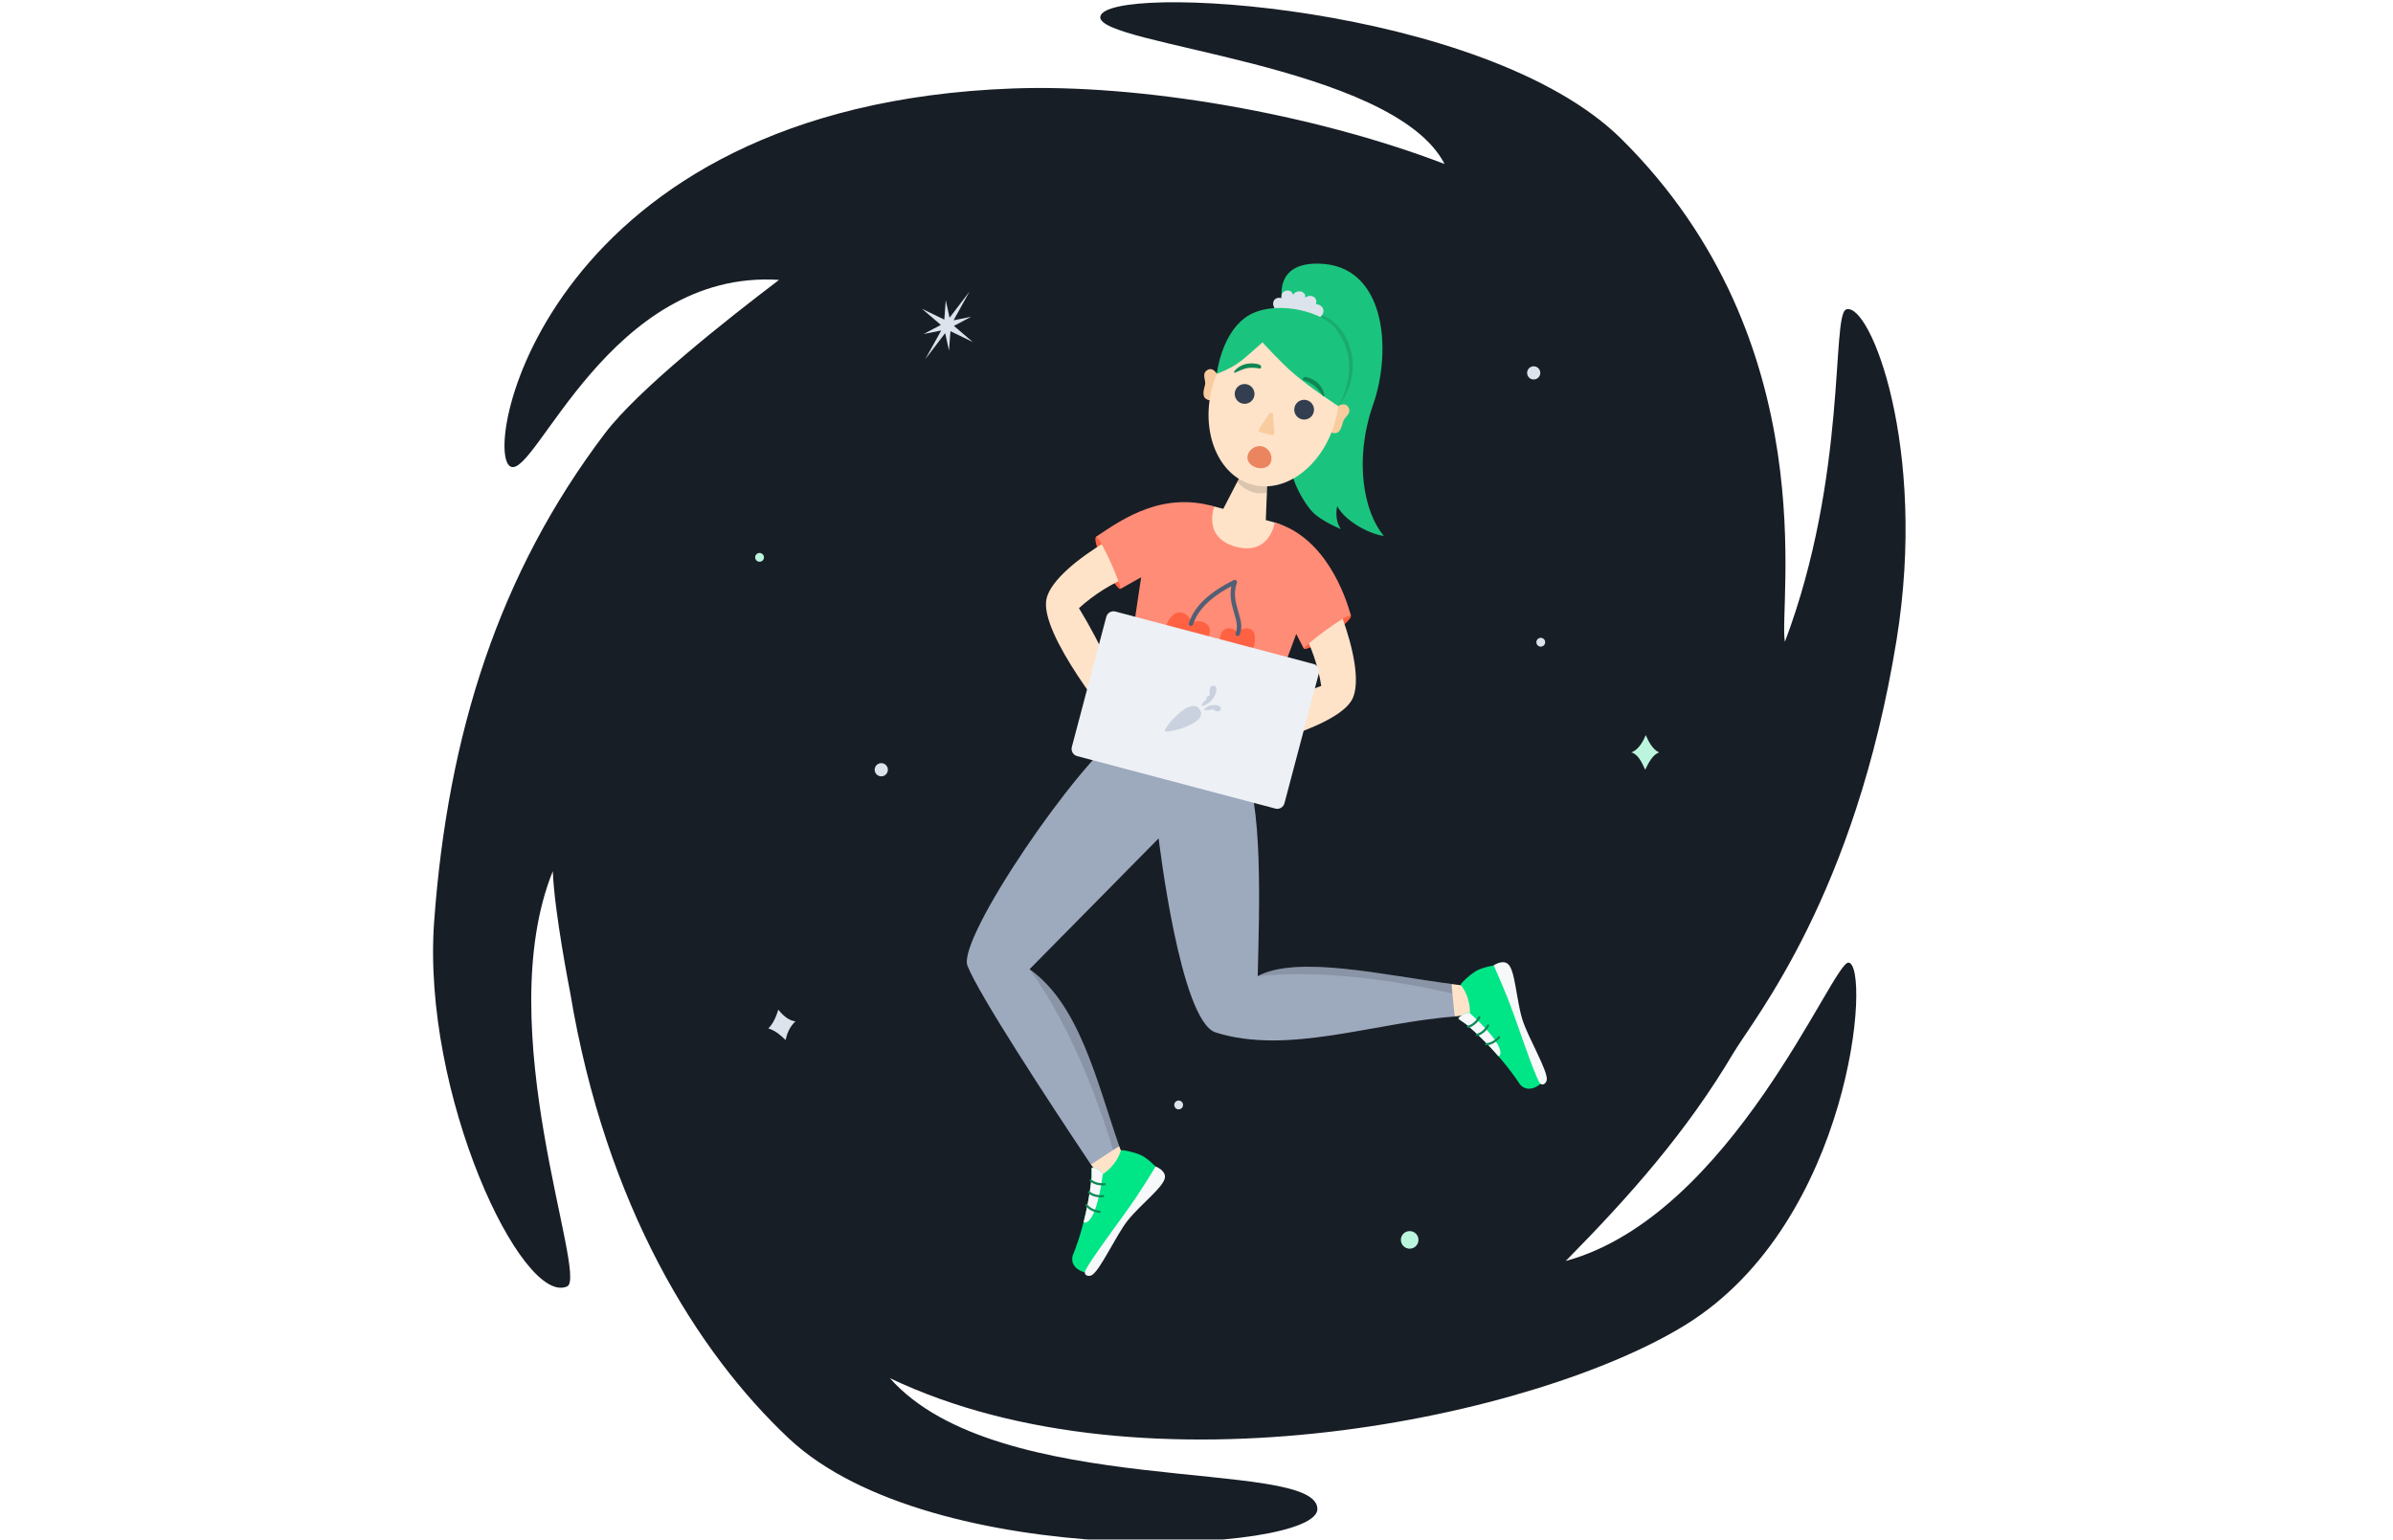
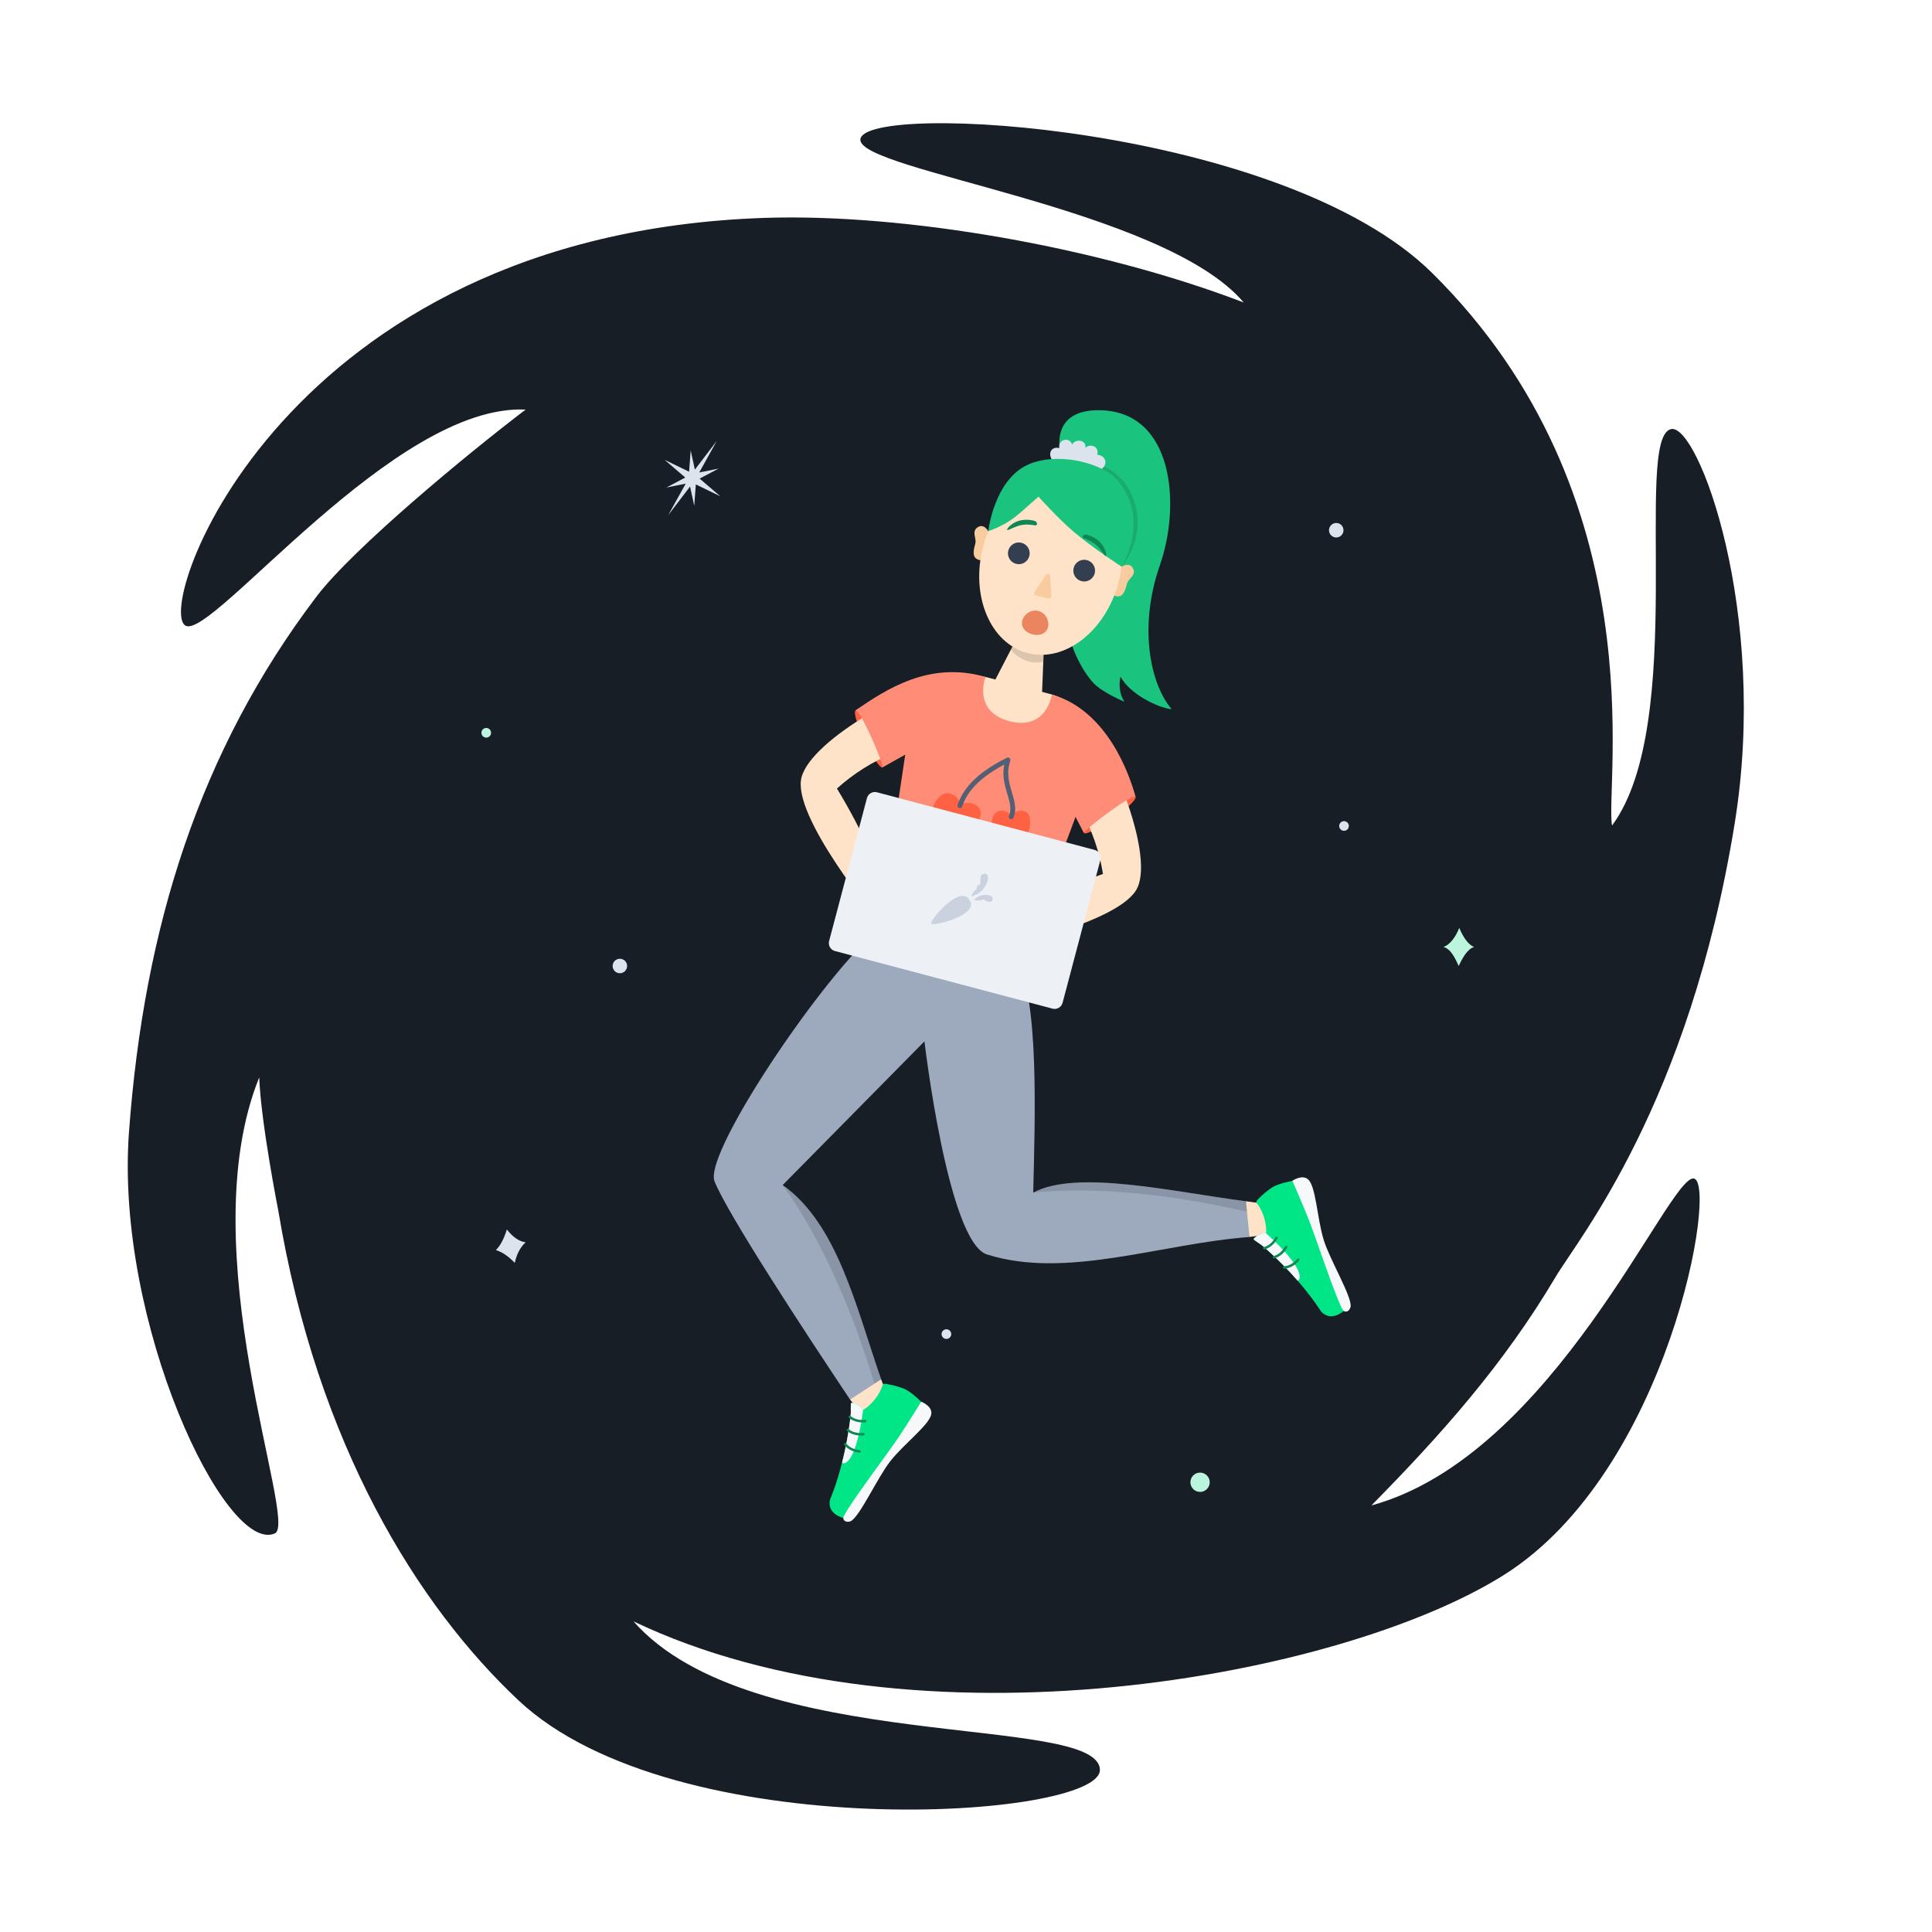
- <svg xmlns="http://www.w3.org/2000/svg" width="100%" height="100%" viewBox="0 0 1088 700" version="1.1" xml:space="preserve" style="fill-rule:evenodd;clip-rule:evenodd;stroke-linecap:round;stroke-linejoin:round;stroke-miterlimit:1.5;">
-   <rect id="_404" x="0" y="0" width="1088" height="700" style="fill:none;" />
-   <clipPath id="_clip1">
-     <rect x="0" y="0" width="1088" height="700" />
-   </clipPath>
-   <g clip-path="url(#_clip1)">
-     <path id="hole" d="M460.312,40.233c57.923,-2.152 136.372,11.302 196.476,34.334c-23.546,-45.673 -158.144,-53.906 -156.521,-66.933c1.953,-15.678 174.848,-5.852 236.818,55.462c93.631,92.64 71.329,212.01 74.434,228.733c28.542,-75.572 21.068,-148.788 27.861,-151.126c10.755,-3.701 37.104,62.745 22.91,150.307c-18.878,116.463 -64.778,171.924 -74.182,187.795c-21.291,35.933 -47.137,65.043 -76.231,94.564c75.606,-20.648 121.441,-136.396 128.588,-135.672c10.268,1.039 1.544,117.65 -73.783,164.494c-67.672,42.084 -245.25,80.193 -362.06,24.464c48.943,55.512 193.832,35.846 194.348,59.412c0.445,20.371 -175.308,29.017 -240.268,-31.974c-41.521,-38.983 -83.334,-105.615 -99.477,-202.854c0,0 -7.164,-36.185 -7.89,-55.118c-28.886,71.664 16.239,184.442 6.518,188.81c-20.432,9.182 -66.229,-87.282 -60.452,-166.071c6.245,-85.163 29.387,-158.171 77.609,-221.776c15.205,-20.054 55.538,-51.868 79.199,-69.815c-76.908,-4.955 -110.797,90.279 -122.038,84.906c-13.654,-6.526 16.501,-164.081 228.141,-171.942Z" style="fill:#181e26;" />
-     <g id="hacker">
-       <path d="M659.922,447.411l8.315,1.136l3.234,12.25l-10.084,1.406l-2.764,-7.491l1.299,-7.301Z" style="fill:#fee3c8;" />
-       <g>
-         <path id="sleeve" d="M614.201,279.862c1.003,2.833 -20.054,16.996 -21.334,15.066l-5.247,-10.132l22.682,-11.84l3.899,6.906Z" style="fill:#ff6243;" />
-         <path id="sleeve1" d="M498.314,244.111c-2.274,1.966 9.017,24.693 11.085,23.649l9.572,-6.208l-13.851,-21.513l-6.806,4.072Z" style="fill:#ff6243;" />
-         <path id="arm" d="M539.424,231.084c-16.442,1.65 -59.396,24.826 -63.539,40.836c-4.123,15.931 31.324,58.683 31.324,58.683l7.662,-1.535c-6.054,-17.86 -13.911,-35.42 -24.315,-52.557c14.17,-12.745 30.903,-18.907 46.815,-20.266l2.053,-25.161Z" style="fill:#fee3c8;" />
-         <path id="arm1" d="M591.263,245.826c11.752,11.617 30.594,56.641 23.754,71.698c-6.807,14.982 -61.247,25.955 -61.247,25.955l-4.995,-6.01c15.934,-10.086 33.082,-18.805 51.945,-25.596c-3.01,-18.819 -12.152,-34.128 -23.675,-45.187l14.218,-20.86Z" style="fill:#fee3c8;" />
-         <path id="torso" d="M594.978,269.168c2.45,-6.363 2.077,-13.468 -1.024,-19.54c-3.102,-6.072 -8.64,-10.538 -15.231,-12.283c-8.266,-2.188 -17.412,-4.609 -25.673,-6.796c-6.579,-1.742 -13.589,-0.609 -19.284,3.118c-5.695,3.727 -9.54,9.696 -10.578,16.423c-4.99,32.351 -12.797,82.954 -12.797,82.954l54.449,14.416c0,0 18.374,-47.731 30.138,-78.292Z" style="fill:#fee3c8;" />
-         <g id="shirt">
-           <path d="M561.95,248.633c15.537,4.032 17.605,-11.047 17.605,-11.047c23.099,6.638 32.217,33.427 34.646,42.276c-2.236,-0.747 -21.479,13.84 -21.334,15.065l-3.488,-6.733l-20.189,54.21l-29.966,-7.933c0,0 -29.965,-7.933 -29.965,-7.933l9.578,-64.053l-9.438,5.275c0.732,-0.993 -8.772,-23.191 -11.085,-23.649c12.575,-8.599 30.479,-20.581 53.802,-13.79c0,0 -5.663,14.128 9.834,18.312l0,0Z" style="fill:#ff8c76;" />
-           <g>
-             <path d="M541.473,283.731c0.485,-3.59 -4.766,-7.157 -8.113,-4.095c-6.076,5.56 -2.753,11.994 3.658,14.551c5.427,2.165 10.43,2.585 12.886,-6.013c1.613,-5.643 -6.516,-7.111 -8.431,-4.443Z" style="fill:#ff6243;" />
-             <path d="M562.701,288.198c-0.826,-2.816 -5.887,-3.722 -7.353,-0.352c-2.66,6.118 1.921,9.781 7.507,9.557c4.73,-0.189 8.569,-1.529 7.549,-8.7c-0.669,-4.707 -7.167,-3.111 -7.703,-0.505Z" style="fill:#ff6243;" />
-             <path d="M541.486,283.619c1.838,-5.653 6.711,-12.454 19.913,-18.952c-3.437,9.99 4.191,16.957 1.302,23.531" style="fill:none;stroke:#525f75;stroke-width:2px;" />
-           </g>
-         </g>
-       </g>
-       <path id="leg" d="M508.855,521.136l2.045,5.269l-9.798,9.57l-5.121,-6.46l4.525,-6.179l8.349,-2.2Z" style="fill:#fee3c8;" />
-       <g id="shoe">
-         <path d="M496.305,535.109c0,0 -1.386,18.145 -8.643,35.971c-1.28,5.978 5.554,7.469 5.554,7.469l33.843,-46.392c0,0 -4.952,-5.519 -8.57,-7.033c-3.322,-1.39 -7.791,-2.259 -8.54,-2.12c-0.737,0.136 -0.73,3.618 -5.319,8.261c-1.142,1.156 -2.232,1.975 -3.225,2.553c-1.139,-2.224 -4.443,-2.909 -4.443,-2.909c-0.354,-0.102 -0.658,0.13 -0.657,0.507l0,3.693Z" style="fill:#00e686;" />
-         <path d="M492.671,555.681c1.255,1.003 5.877,-0.399 8.734,-21.863c-1.139,-2.224 -4.443,-2.909 -4.443,-2.909c-0.354,-0.102 -0.658,0.13 -0.657,0.507l0,3.693c0,0 -0.689,9.011 -3.634,20.572Z" style="fill:#f7f8fa;" />
-         <path d="M493.193,578.587c0.107,1.752 2.2,1.784 3.175,1.246c3.78,-2.085 11.011,-18.097 16.302,-24.804c5.94,-7.531 16.857,-15.54 16.994,-19.854c0.101,-3.158 -4.22,-4.766 -4.22,-4.766c0,0 -4.297,7.049 -8.741,13.795c-1.907,2.896 -5.982,8.526 -6.533,9.284c-5.63,7.745 -17.082,23.382 -16.977,25.099Z" style="fill:#f7f8fa;" />
-         <path d="M495.861,536.698c1.524,1.378 4.039,2.011 6.425,1.75" style="fill:none;stroke:#0e8754;stroke-width:1px;" />
-         <path d="M495.09,542.121c1.524,1.379 4.04,2.012 6.425,1.75" style="fill:none;stroke:#0e8754;stroke-width:1px;" />
-         <path d="M493.981,547.982c1.215,1.657 3.551,2.785 5.94,3.009" style="fill:none;stroke:#0e8754;stroke-width:1px;" />
-       </g>
-       <g id="shoe1">
-         <path d="M666.434,465.593c0,0 14.143,11.453 24.687,27.554c4.19,4.451 9.302,-0.325 9.302,-0.325l-18.939,-54.211c0,0 -7.355,0.937 -10.658,3.054c-3.031,1.944 -6.286,5.127 -6.598,5.822c-0.306,0.683 2.563,2.657 3.775,9.072c0.302,1.597 0.357,2.959 0.268,4.104c-2.477,-0.326 -4.918,2.003 -4.918,2.003c-0.286,0.234 -0.268,0.614 0.043,0.829l3.038,2.098Z" style="fill:#00e686;" />
-         <path d="M681.296,480.275c1.539,-0.463 3.012,-5.063 -13.025,-19.612c-2.477,-0.326 -4.918,2.003 -4.918,2.003c-0.286,0.234 -0.268,0.614 0.043,0.829l3.038,2.098c0,0 7.024,5.688 14.862,14.682Z" style="fill:#f7f8fa;" />
-         <path d="M700.441,492.863c1.502,0.907 2.718,-0.796 2.829,-1.905c0.433,-4.294 -8.632,-19.344 -11.144,-27.509c-2.821,-9.168 -3.207,-22.702 -6.679,-25.267c-2.541,-1.877 -6.319,0.764 -6.319,0.764c0,0 3.357,7.542 6.383,15.032c1.299,3.216 3.615,9.768 3.926,10.652c3.173,9.034 9.531,27.344 11.004,28.233Z" style="fill:#f7f8fa;" />
-         <path d="M667.49,466.861c2,-0.47 3.951,-2.18 5.091,-4.292" style="fill:none;stroke:#0e8754;stroke-width:1px;" />
-         <path d="M671.514,470.578c2,-0.471 3.951,-2.18 5.092,-4.292" style="fill:none;stroke:#0e8754;stroke-width:1px;" />
-         <path d="M675.706,474.821c2.054,-0.057 4.309,-1.339 5.852,-3.177" style="fill:none;stroke:#0e8754;stroke-width:1px;" />
-       </g>
-       <path id="pants" d="M510.391,333.044c-19.615,12.416 -75.409,93.791 -70.527,106.104c5.23,13.188 36.398,60.864 56.117,90.367l12.874,-8.379c-10.293,-29.686 -18.094,-64.423 -40.76,-80.432l58.703,-59.503c0,0 9.717,83.132 25.887,88.245c32.889,10.4 72.027,-4.52 108.703,-7.228l-1.465,-14.807c-30.542,-3.951 -70.034,-13.258 -88.094,-3.572c0.743,-30.341 2.526,-80.994 -6.994,-96.378l-54.444,-14.417Z" style="fill:#9da9bd;" />
+ <svg xmlns="http://www.w3.org/2000/svg" viewBox="0 0 800 800" fill-rule="evenodd" clip-rule="evenodd" stroke-linejoin="round" stroke-miterlimit="1.414">
+   <path id="_404" fill="none" d="M0 0h800v800H0z" />
+   <path id="hole" d="M316.312 90.233c57.928-1.989 138.581 11.987 198.685 35.019-33.201-39.268-160.353-54.591-158.73-67.618 1.953-15.678 174.848-5.852 236.818 55.462 93.631 92.64 71.329 212.01 74.434 228.733 31.508-42.516 8.676-160.738 24.455-164.154 11.117-2.407 40.51 75.773 26.316 163.335-18.878 116.463-64.778 171.924-74.182 187.795-21.291 35.933-47.137 65.043-76.231 94.564 75.606-20.648 122.907-136.399 133.405-135.39 10.273.986-10.085 121.12-78.6 164.212-67.457 42.427-243.557 74.917-360.367 19.188 48.943 55.512 192.614 37.878 193.13 61.445.446 20.37-175.783 32.26-240.743-28.731-41.521-38.983-83.334-105.615-99.477-202.854 0 0-7.164-36.185-7.89-55.118-28.886 71.664 16.239 184.442 6.518 188.81-20.432 9.182-66.229-87.282-60.452-166.071 6.245-85.163 29.387-158.171 77.609-221.776 15.205-20.054 62.995-59.537 86.656-77.484-54.383-2.628-129.489 94.903-140.73 89.531-13.654-6.527 39.918-162.052 239.376-168.898z" fill="#181e26" />
+   <g id="hacker">
+     <path d="M515.922 497.411l8.315 1.136 3.234 12.25-10.084 1.406-2.764-7.491 1.299-7.301z" fill="#fee3c8" />
+     <path id="sleeve" d="M470.201 329.862c1.003 2.833-20.054 16.996-21.334 15.066l-5.247-10.132 22.682-11.84 3.899 6.906z" fill="#ff6243" />
+     <path id="sleeve1" d="M354.314 294.111c-2.274 1.966 9.017 24.693 11.085 23.649l9.572-6.208-13.851-21.513-6.806 4.072z" fill="#ff6243" />
+     <path id="arm" d="M395.424 281.084c-16.442 1.65-59.396 24.826-63.539 40.836-4.123 15.931 31.324 58.683 31.324 58.683l7.662-1.535c-6.054-17.86-13.911-35.42-24.315-52.557 14.17-12.745 30.903-18.907 46.815-20.266l2.053-25.161z" fill="#fee3c8" />
+     <path id="arm1" d="M447.263 295.826c11.752 11.617 30.594 56.641 23.754 71.698-6.807 14.982-61.247 25.955-61.247 25.955l-4.995-6.01c15.934-10.086 33.082-18.805 51.945-25.596-3.01-18.819-12.152-34.128-23.675-45.187l14.218-20.86z" fill="#fee3c8" />
+     <path id="torso" d="M450.978 319.168c2.45-6.363 2.077-13.468-1.024-19.54-3.102-6.072-8.64-10.538-15.231-12.283-8.266-2.188-17.412-4.609-25.673-6.796-6.579-1.742-13.589-.609-19.284 3.118-5.695 3.727-9.54 9.696-10.578 16.423-4.99 32.351-12.797 82.954-12.797 82.954l54.449 14.416s18.374-47.731 30.138-78.292z" fill="#fee3c8" />
+     <g id="shirt">
+       <path d="M417.95 298.633c15.537 4.032 17.605-11.047 17.605-11.047 23.099 6.638 32.217 33.427 34.646 42.276-2.236-.747-21.479 13.84-21.334 15.065l-3.488-6.733-20.189 54.21-29.966-7.933-29.965-7.933 9.578-64.053-9.438 5.275c.732-.993-8.772-23.191-11.085-23.649 12.575-8.599 30.479-20.581 53.802-13.79 0 0-5.663 14.128 9.834 18.312z" fill="#ff8c76" />
+       <path d="M397.473 333.731c.485-3.59-4.766-7.157-8.113-4.095-6.076 5.56-2.753 11.994 3.658 14.551 5.427 2.165 10.43 2.585 12.886-6.013 1.613-5.643-6.516-7.111-8.431-4.443zM418.701 338.198c-.826-2.816-5.887-3.722-7.353-.352-2.66 6.118 1.921 9.781 7.507 9.557 4.73-.189 8.569-1.529 7.549-8.7-.669-4.707-7.167-3.111-7.703-.505z" fill="#ff6243" />
+       <path d="M417.505 313.673c.127.02.245.049.359.109.282.148.479.428.525.743.018.127.006.249-.017.375-.031.105-.067.208-.101.313-.048.145-.093.291-.137.437-.301 1.026-.505 2.076-.592 3.141-.101 1.237-.048 2.481.12 3.709.312 2.285 1.016 4.486 1.661 6.692.1.347.198.695.294 1.043.487 1.809.881 3.681.713 5.563-.029.324-.074.646-.137.966-.094.477-.227.946-.399 1.402-.044.117-.091.233-.14.348-.049.116-.103.226-.185.324-.06.074-.132.138-.211.191-.35.235-.823.222-1.16-.033-.101-.076-.187-.172-.253-.281-.115-.19-.164-.418-.136-.639.01-.085.019-.105.041-.186.054-.145.117-.286.173-.43.155-.417.272-.847.345-1.286.149-.902.119-1.822-.003-2.724-.123-.909-.336-1.806-.577-2.69-.124-.452-.253-.904-.386-1.354-.174-.591-.35-1.182-.523-1.774-.105-.369-.209-.738-.31-1.108-.206-.77-.396-1.544-.55-2.326-.189-.96-.326-1.93-.389-2.906-.062-.964-.052-1.932.039-2.893.056-.589.144-1.172.258-1.753l.013-.06c-1.107.584-2.198 1.199-3.269 1.846-.877.53-1.74 1.082-2.586 1.661-.637.436-1.264.887-1.879 1.354-.447.34-.889.689-1.322 1.047-2.958 2.444-5.602 5.364-7.295 8.835-.411.842-.76 1.712-1.053 2.602l-.034.089c-.037.076-.044.096-.092.166-.109.157-.262.282-.438.355-.117.049-.243.076-.37.077-.388.006-.753-.22-.919-.57-.041-.086-.069-.178-.084-.272-.02-.125-.016-.255.012-.378.007-.031.017-.062.026-.092.061-.186.124-.371.188-.555.337-.938.731-1.854 1.187-2.74.235-.455.484-.901.747-1.339 2-3.329 4.778-6.131 7.829-8.504.555-.431 1.119-.849 1.692-1.255.688-.487 1.388-.957 2.098-1.411.937-.598 1.891-1.17 2.858-1.717 1.253-.709 2.529-1.376 3.82-2.014l.086-.038c.079-.026.099-.035.181-.05.083-.015.105-.013.188-.015.032.001.063.003.094.005z" fill="#525f75" fill-rule="nonzero" />
+     </g>
+     <path id="leg" d="M364.855 571.136l2.045 5.269-9.798 9.57-5.121-6.46 4.525-6.179 8.349-2.2z" fill="#fee3c8" />
+     <g id="shoe">
+       <path d="M352.305 585.109s-1.386 18.145-8.643 35.971c-1.28 5.978 5.554 7.469 5.554 7.469l33.843-46.392s-4.952-5.519-8.57-7.033c-3.322-1.39-7.791-2.259-8.54-2.12-.737.136-.73 3.618-5.319 8.261-1.142 1.156-2.232 1.975-3.225 2.553-1.139-2.224-4.443-2.909-4.443-2.909-.354-.102-.658.13-.657.507v3.693z" fill="#00e686" />
+       <path d="M348.671 605.681c1.255 1.003 5.877-.399 8.734-21.863-1.139-2.224-4.443-2.909-4.443-2.909-.354-.102-.658.13-.657.507v3.693s-.689 9.011-3.634 20.572zM349.193 628.587c.107 1.752 2.2 1.784 3.175 1.246 3.78-2.085 11.011-18.097 16.302-24.804 5.94-7.531 16.857-15.54 16.994-19.854.101-3.158-4.22-4.766-4.22-4.766s-4.297 7.049-8.741 13.795c-1.907 2.896-5.982 8.526-6.533 9.284-5.63 7.745-17.082 23.382-16.977 25.099z" fill="#f7f8fa" />
+       <path d="M350.001 597.482c.035.003.068.007.102.015.102.026.187.082.257.159.063.079.123.16.186.239.509.609 1.139 1.102 1.829 1.491.697.392 1.451.682 2.226.874.311.077.626.139.943.184.153.021.308.034.461.054.033.007.033.007.066.016.076.027.145.065.203.123.04.04.074.087.098.138.101.211.039.472-.148.614-.093.071-.203.102-.319.102-.089-.006-.177-.017-.266-.027-1.313-.162-2.6-.556-3.755-1.207-.672-.379-1.3-.845-1.83-1.408-.169-.18-.326-.37-.473-.568-.02-.028-.02-.028-.037-.057-.032-.062-.054-.125-.061-.194-.017-.184.071-.368.227-.468.058-.038.122-.06.189-.073.035-.005.068-.007.102-.007zm1.131-5.859c.098.012.182.044.263.102.078.064.153.132.231.197.621.495 1.338.85 2.092 1.092.762.244 1.559.376 2.357.408.32.012.641.009.96-.011.155-.01.309-.029.464-.039.036 0 .036 0 .071.002.084.013.162.039.232.088.19.133.264.388.174.602-.023.055-.055.106-.096.149-.076.081-.171.128-.278.151-.089.012-.179.019-.268.027-1.613.13-3.274-.086-4.761-.743-.465-.205-.912-.455-1.323-.755-.18-.13-.357-.269-.518-.422-.024-.027-.024-.027-.046-.055-.04-.06-.071-.123-.086-.194-.044-.215.062-.44.256-.542.064-.035.133-.051.205-.058.035-.001.035-.001.071.001zm.77-5.423c.099.011.183.044.263.101.078.064.153.133.232.197.141.113.286.22.437.318.539.354 1.136.616 1.752.805.732.224 1.495.347 2.26.377.32.013.64.009.96-.011.155-.009.309-.028.464-.039.036 0 .036 0 .071.003.108.016.207.057.287.132.043.041.079.089.106.143.103.208.046.467-.136.612-.066.054-.142.085-.225.102-.089.013-.179.02-.268.028-1.319.106-2.658-.021-3.921-.425-.769-.247-1.509-.597-2.163-1.073-.171-.124-.334-.258-.492-.398-.026-.025-.025-.025-.049-.051-.045-.057-.08-.117-.1-.188-.06-.211.03-.442.215-.559.062-.038.129-.06.2-.072.037-.003.071-.004.107-.002z" fill="#0e8754" />
+     </g>
+     <g id="shoe1">
+       <path d="M522.434 515.593s14.143 11.453 24.687 27.554c4.19 4.451 9.302-.325 9.302-.325l-18.939-54.211s-7.355.937-10.658 3.054c-3.031 1.944-6.286 5.127-6.598 5.822-.306.683 2.563 2.657 3.775 9.072.302 1.597.357 2.959.268 4.104-2.477-.326-4.918 2.003-4.918 2.003-.286.234-.268.614.043.829l3.038 2.098z" fill="#00e686" />
+       <path d="M537.296 530.275c1.539-.463 3.012-5.063-13.025-19.612-2.477-.326-4.918 2.003-4.918 2.003-.286.234-.268.614.043.829l3.038 2.098s7.024 5.688 14.862 14.682zM556.441 542.863c1.502.907 2.718-.796 2.829-1.905.433-4.294-8.632-19.344-11.144-27.509-2.821-9.168-3.207-22.702-6.679-25.267-2.541-1.877-6.319.764-6.319.764s3.357 7.542 6.383 15.032c1.299 3.216 3.615 9.768 3.926 10.652 3.173 9.034 9.531 27.344 11.004 28.233z" fill="#f7f8fa" />
+       <path d="M537.603 521.146c.08.01.155.032.224.076.176.113.265.33.218.534-.018.079-.056.148-.106.211-.076.09-.153.178-.231.266-.738.809-1.589 1.51-2.543 2.05-.586.331-1.209.602-1.857.786-.381.108-.771.185-1.165.225-.105.01-.211.018-.317.023-.08.004-.158.009-.237-.01-.066-.016-.129-.045-.184-.086-.187-.141-.251-.401-.151-.613.024-.052.057-.099.098-.139.082-.083.187-.129.302-.145.1-.007.201-.01.301-.017.791-.073 1.554-.311 2.267-.658.719-.35 1.386-.805 1.985-1.334.24-.212.469-.437.686-.672.105-.114.203-.234.307-.348.025-.024.025-.024.051-.046.076-.055.156-.088.25-.102.034-.003.067-.003.102-.001zm-4.967-5.359c.074.007.144.025.21.06.168.093.27.278.259.47-.005.074-.027.143-.061.209-.056.103-.114.205-.173.307-.559.941-1.252 1.799-2.078 2.52-.507.443-1.062.834-1.66 1.144-.351.183-.717.337-1.095.456-.102.031-.204.06-.307.087-.073.018-.146.039-.222.038-.063-.001-.126-.014-.184-.037-.058-.024-.112-.059-.157-.102-.188-.181-.204-.485-.035-.684.062-.074.142-.123.232-.154.096-.027.193-.05.29-.077.76-.231 1.459-.618 2.087-1.101.634-.488 1.195-1.069 1.675-1.707.192-.257.372-.523.537-.797.08-.132.151-.268.229-.4.018-.027.018-.026.037-.051.086-.098.193-.157.322-.178.032-.003.063-.004.094-.003zm-4.025-3.717c.074.007.145.025.21.061.168.092.271.277.259.469-.004.074-.027.143-.06.209-.057.103-.114.206-.173.308-.807 1.357-1.906 2.562-3.258 3.392-.434.266-.893.492-1.373.66-.209.073-.422.139-.638.185-.031.004-.031.004-.062.007-.075.001-.146-.009-.215-.037-.059-.024-.112-.059-.158-.102-.187-.181-.203-.485-.035-.684.063-.073.143-.123.233-.154.096-.027.193-.049.289-.077.76-.23 1.46-.617 2.088-1.101.661-.509 1.244-1.12 1.738-1.793.169-.229.327-.466.474-.71.079-.132.15-.268.228-.401.018-.026.018-.025.037-.05.086-.099.193-.158.322-.179.032-.003.063-.004.094-.003z" fill="#0e8754" />
+     </g>
+     <path id="pants" d="M366.391 383.044c-19.615 12.416-75.409 93.791-70.527 106.104 5.23 13.188 36.398 60.864 56.117 90.367l12.874-8.379c-10.293-29.686-18.094-64.423-40.76-80.432l58.703-59.503s9.717 83.132 25.887 88.245c32.889 10.4 72.027-4.52 108.703-7.228l-1.465-14.807c-30.542-3.951-70.034-13.258-88.094-3.572.743-30.341 2.526-80.994-6.994-96.378l-54.444-14.417z" fill="#9da9bd" />
+     <clipPath id="_clip1">
+       <path d="M366.391 383.044c-19.615 12.416-75.409 93.791-70.527 106.104 5.23 13.188 36.398 60.864 56.117 90.367l12.874-8.379c-10.293-29.686-18.094-64.423-40.76-80.432l58.703-59.503s9.717 83.132 25.887 88.245c32.889 10.4 72.027-4.52 108.703-7.228l-1.465-14.807c-30.542-3.951-70.034-13.258-88.094-3.572.743-30.341 2.526-80.994-6.994-96.378l-54.444-14.417z" />
+     </clipPath>
+     <g clip-path="url(#_clip1)" fill="#181e26" fill-opacity="0.15">
+       <path d="M324.098 490.706c9.163 12.533 25.231 39.281 38.512 83.927l5.285-3.673c-6.481-26.832-18.698-53.746-32.889-80.689l-10.908.435zM427.829 493.839c15.438-1.648 46.667-2.163 91.956 8.722l-.529-6.415c-26.466-7.84-55.879-10.757-86.306-11.981l-5.121 9.674z" />
+     </g>
+     <g>
+       <path id="hair" d="M439.61 190.045s-6.899-20.637 15.97-20.177c30.49.615 33.405 39.333 24.713 64.142-8.874 25.331-4.124 49.15 4.89 59.659-5.212-.486-17.059-5.89-21.209-13.491-.61 2.64-.704 7.122 1.669 10.411 0 0-9.041-3.729-12.837-7.743-4.703-4.972-11.347-17.139-10.48-26.457l9.96-56.002-12.676-10.342z" fill="#1bc47e" />
+       <path id="neck" d="M420.647 264.999l-8.473 16.377 6.911 12.474 12.423-7.356.74-18.424-11.601-3.071z" fill="#fee3c8" />
      <clipPath id="_clip2">
-         <path d="M510.391,333.044c-19.615,12.416 -75.409,93.791 -70.527,106.104c5.23,13.188 36.398,60.864 56.117,90.367l12.874,-8.379c-10.293,-29.686 -18.094,-64.423 -40.76,-80.432l58.703,-59.503c0,0 9.717,83.132 25.887,88.245c32.889,10.4 72.027,-4.52 108.703,-7.228l-1.465,-14.807c-30.542,-3.951 -70.034,-13.258 -88.094,-3.572c0.743,-30.341 2.526,-80.994 -6.994,-96.378l-54.444,-14.417Z" />
+         <path d="M420.647 264.999l-8.473 16.377 6.911 12.474 12.423-7.356.74-18.424-11.601-3.071z" />
      </clipPath>
      <g clip-path="url(#_clip2)">
-         <path d="M468.098,440.706c9.163,12.533 25.231,39.281 38.512,83.927l5.285,-3.673c-6.481,-26.832 -18.698,-53.746 -32.889,-80.689l-10.908,0.435Z" style="fill:#181e26;fill-opacity:0.15;" />
-         <path d="M571.829,443.839c15.438,-1.648 46.667,-2.163 91.956,8.722l-0.529,-6.415c-26.466,-7.84 -55.879,-10.757 -86.306,-11.981l-5.121,9.674Z" style="fill:#181e26;fill-opacity:0.15;" />
+         <path d="M416.737 266.447s6.535 12.981 20.996 5.589c14.462-7.392-9.527-5.643-9.527-5.643l-11.469.054z" fill="#181e26" fill-opacity="0.15" />
      </g>
-       <g>
-         <path id="hair" d="M583.61,140.045c0,0 -6.899,-20.637 15.97,-20.177c30.49,0.615 33.405,39.333 24.713,64.142c-8.874,25.331 -4.124,49.15 4.89,59.659c-5.212,-0.486 -17.059,-5.89 -21.209,-13.491c-0.61,2.64 -0.704,7.122 1.669,10.411c0,0 -9.041,-3.729 -12.837,-7.743c-4.703,-4.972 -11.347,-17.139 -10.48,-26.457l9.96,-56.002l-12.676,-10.342Z" style="fill:#1bc47e;" />
-         <path id="neck" d="M564.647,214.999l-8.473,16.377l6.911,12.474l12.423,-7.356l0.74,-18.424l-11.601,-3.071Z" style="fill:#fee3c8;" />
-         <clipPath id="_clip3">
-           <path d="M564.647,214.999l-8.473,16.377l6.911,12.474l12.423,-7.356l0.74,-18.424l-11.601,-3.071Z" />
-         </clipPath>
-         <g clip-path="url(#_clip3)">
-           <path d="M560.737,216.447c0,0 6.535,12.981 20.996,5.589c14.462,-7.392 -9.527,-5.643 -9.527,-5.643l-11.469,0.054Z" style="fill:#181e26;fill-opacity:0.15;" />
-         </g>
-         <path id="ear" d="M553.302,170.094c0,0 -1.843,-3.621 -4.589,-1.693c-2.466,1.732 -0.311,4.508 -0.836,6.597c-0.428,1.708 -1.483,4.925 0.265,6.235c1.243,0.932 2.45,0.985 3.85,-0.025c4.787,-3.456 1.31,-11.114 1.31,-11.114Z" style="fill:#f9cc9f;" />
-         <path id="ear1" d="M608.387,184.677c0,0 3.393,-2.234 4.825,0.8c1.286,2.725 -1.96,4.071 -2.538,6.146c-0.473,1.696 -1.148,5.014 -3.315,5.288c-1.541,0.195 -2.617,-0.357 -3.333,-1.927c-2.45,-5.372 4.361,-10.307 4.361,-10.307Z" style="fill:#f9cc9f;" />
-         <path id="hair-shadow" d="M614.156,159.21c-5.188,-19.273 -23.743,-18.36 -23.743,-18.36l18.031,43.791c0,0 9.617,-10.925 5.712,-25.431Z" style="fill:#181e26;fill-opacity:0.15;" />
-         <path id="face" d="M588.874,146.932c15.473,4.097 23.677,23.882 18.309,44.157c-5.367,20.274 -22.287,33.408 -37.759,29.312c-15.473,-4.096 -23.677,-23.882 -18.309,-44.156c5.367,-20.275 22.287,-33.409 37.759,-29.313Z" style="fill:#fee3c8;" />
-         <path d="M578.826,188.594c-0.027,-0.429 -0.326,-0.794 -0.742,-0.904c-0.416,-0.11 -0.856,0.059 -1.092,0.419c-1.434,2.185 -3.448,5.256 -4.532,6.908c-0.176,0.268 -0.212,0.606 -0.097,0.906c0.115,0.3 0.367,0.527 0.677,0.609c1.416,0.375 3.636,0.962 5.052,1.337c0.31,0.082 0.642,0.01 0.89,-0.194c0.249,-0.204 0.384,-0.515 0.364,-0.836c-0.125,-1.971 -0.356,-5.636 -0.52,-8.245Z" style="fill:#f9cc9f;" />
-         <path id="eye" d="M567.023,174.767c2.401,0.635 3.834,3.101 3.198,5.502c-0.635,2.401 -3.101,3.834 -5.501,3.198c-2.401,-0.636 -3.835,-3.101 -3.199,-5.502c0.636,-2.401 3.101,-3.834 5.502,-3.198Z" style="fill:#333e50;" />
-         <path id="brow" d="M572.585,165.771c-1.177,-0.496 -4.084,-0.843 -6.594,-0.152c-2.812,0.774 -5.218,3.181 -4.924,3.816c0.196,0.421 2.733,-1.318 5.643,-1.968c2.25,-0.503 4.792,-0.127 5.777,0.074c1.208,0.247 1.208,-1.303 0.098,-1.77Z" style="fill:#0e8754;" />
-         <path id="eye1" d="M594.09,181.933c2.401,0.635 3.834,3.101 3.199,5.502c-0.636,2.401 -3.101,3.834 -5.502,3.198c-2.401,-0.636 -3.834,-3.101 -3.198,-5.502c0.635,-2.401 3.1,-3.834 5.501,-3.198Z" style="fill:#333e50;" />
-         <path id="hair-tie" d="M580.528,141.542c-3.233,-3.37 -1.382,-6.852 2.108,-6.011c-0.584,-3.808 4.535,-4.702 5.254,-1.409c1.527,-2.81 6.195,-1.782 5.508,1.299c2.218,-1.98 5.945,-0.413 4.927,2.862c3.998,0.372 4.685,4.714 0.931,6.393l-18.728,-3.134Z" style="fill:#dde3ed;" />
-         <path id="front-hair" d="M606.919,149.107c-6.812,-8.302 -29.32,-13.162 -40.889,-4.585c-10.897,8.079 -12.799,25.443 -12.799,25.443c10.083,-3.733 12.432,-7.144 20.79,-14.304c0,0 7.742,8.672 14.284,14.289c8.076,6.934 20.14,14.691 20.14,14.691c0,0 12.078,-18.952 -1.526,-35.534Z" style="fill:#1bc47e;" />
-         <path id="brow1" d="M593.698,171.36c1.268,0.152 3.966,1.289 5.805,3.131c2.061,2.065 2.961,5.347 2.391,5.753c-0.378,0.269 -1.723,-2.498 -3.93,-4.502c-1.706,-1.55 -4.101,-2.482 -5.057,-2.795c-1.171,-0.383 -0.405,-1.73 0.791,-1.587Z" style="fill:#0e8754;" />
-         <path id="mouth" d="M574.03,203.001c2.935,0.776 4.616,4.056 3.91,6.724c-0.707,2.668 -3.534,3.719 -6.469,2.943c-2.934,-0.777 -4.871,-3.091 -4.165,-5.758c0.706,-2.668 3.79,-4.686 6.724,-3.909Z" style="fill:#eb8560;" />
-       </g>
-       <g id="laptop">
-         <path d="M599.651,306.08c0.48,-1.814 -0.603,-3.677 -2.417,-4.157l-90.096,-23.853c-1.814,-0.48 -3.677,0.603 -4.157,2.417l-15.663,59.162c-0.48,1.814 0.603,3.677 2.417,4.157l90.096,23.852c1.814,0.481 3.677,-0.602 4.157,-2.416l15.663,-59.162Z" style="fill:#edf0f5;" />
-         <path d="M529.567,332.431c-0.508,-1.19 10.496,-14.861 15.262,-10.636c0.318,0.282 1.21,1.834 1.27,2.194c0.93,5.659 -16.026,9.627 -16.532,8.442Zm17.767,-9.692c1.328,0.265 2.912,0.258 3.922,-0.325c0,0 3.27,2.458 3.828,-0.136c0.403,-1.867 -5.194,-2.886 -7.75,0.461Zm-1.236,-1.674c0.514,-1.275 1.334,-2.227 2.382,-2.936c-0.249,-0.861 0.67,-2.087 1.602,-1.898c0,0 -0.654,-3.677 0.803,-4.242c4.486,-1.741 1.829,8.174 -4.787,9.076Z" style="fill:#cad2e0;" />
-       </g>
+       <path id="ear" d="M409.302 220.094s-1.843-3.621-4.589-1.693c-2.466 1.732-.311 4.508-.836 6.597-.428 1.708-1.483 4.925.265 6.235 1.243.932 2.45.985 3.85-.025 4.787-3.456 1.31-11.114 1.31-11.114z" fill="#f9cc9f" />
+       <path id="ear1" d="M464.387 234.677s3.393-2.234 4.825.8c1.286 2.725-1.96 4.071-2.538 6.146-.473 1.696-1.148 5.014-3.315 5.288-1.541.195-2.617-.357-3.333-1.927-2.45-5.372 4.361-10.307 4.361-10.307z" fill="#f9cc9f" />
+       <path id="hair-shadow" d="M470.156 209.21c-5.188-19.273-23.743-18.36-23.743-18.36l18.031 43.791s9.617-10.925 5.712-25.431z" fill="#181e26" fill-opacity="0.15" />
+       <path id="face" d="M444.874 196.932c15.473 4.097 23.677 23.882 18.309 44.157-5.367 20.274-22.287 33.408-37.759 29.312-15.473-4.096-23.677-23.882-18.309-44.156 5.367-20.275 22.287-33.409 37.759-29.313z" fill="#fee3c8" />
+       <path d="M434.826 238.594c-.027-.429-.326-.794-.742-.904-.416-.11-.856.059-1.092.419-1.434 2.185-3.448 5.256-4.532 6.908-.176.268-.212.606-.097.906.115.3.367.527.677.609 1.416.375 3.636.962 5.052 1.337.31.082.642.01.89-.194.249-.204.384-.515.364-.836-.125-1.971-.356-5.636-.52-8.245z" fill="#f9cc9f" />
+       <path id="eye" d="M423.023 224.767c2.401.635 3.834 3.101 3.198 5.502-.635 2.401-3.101 3.834-5.501 3.198-2.401-.636-3.835-3.101-3.199-5.502.636-2.401 3.101-3.834 5.502-3.198z" fill="#333e50" />
+       <path id="brow" d="M428.585 215.771c-1.177-.496-4.084-.843-6.594-.152-2.812.774-5.218 3.181-4.924 3.816.196.421 2.733-1.318 5.643-1.968 2.25-.503 4.792-.127 5.777.074 1.208.247 1.208-1.303.098-1.77z" fill="#0e8754" />
+       <path id="eye1" d="M450.09 231.933c2.401.635 3.834 3.101 3.199 5.502-.636 2.401-3.101 3.834-5.502 3.198-2.401-.636-3.834-3.101-3.198-5.502.635-2.401 3.1-3.834 5.501-3.198z" fill="#333e50" />
+       <path id="hair-tie" d="M436.528 191.542c-3.233-3.37-1.382-6.852 2.108-6.011-.584-3.808 4.535-4.702 5.254-1.409 1.527-2.81 6.195-1.782 5.508 1.299 2.218-1.98 5.945-.413 4.927 2.862 3.998.372 4.685 4.714.931 6.393l-18.728-3.134z" fill="#dde3ed" />
+       <path id="front-hair" d="M462.919 199.107c-6.812-8.302-29.32-13.162-40.889-4.585-10.897 8.079-12.799 25.443-12.799 25.443 10.083-3.733 12.432-7.144 20.79-14.304 0 0 7.742 8.672 14.284 14.289 8.076 6.934 20.14 14.691 20.14 14.691s12.078-18.952-1.526-35.534z" fill="#1bc47e" />
+       <path id="brow1" d="M449.698 221.36c1.268.152 3.966 1.289 5.805 3.131 2.061 2.065 2.961 5.347 2.391 5.753-.378.269-1.723-2.498-3.93-4.502-1.706-1.55-4.101-2.482-5.057-2.795-1.171-.383-.405-1.73.791-1.587z" fill="#0e8754" />
+       <path id="mouth" d="M430.03 253.001c2.935.776 4.616 4.056 3.91 6.724-.707 2.668-3.534 3.719-6.469 2.943-2.934-.777-4.871-3.091-4.165-5.758.706-2.668 3.79-4.686 6.724-3.909z" fill="#eb8560" />
    </g>
-     <g id="stars">
-       <path d="M440.799,132.574l-7.257,13.068l7.995,-1.602l-7.832,4.141l8.569,7.325l-10.145,-4.916l-0.655,8.835l-1.737,-7.967l-9.064,11.886l7.257,-13.068l-7.995,1.602l7.832,-4.141l-8.57,-7.325l10.146,4.916l0.655,-8.835l1.737,7.967l9.064,-11.886Z" style="fill:#dde3ed;" />
-       <path d="M748.241,334.222c1.395,3.252 3.363,6.788 6.149,7.895c-2.893,0.894 -4.905,4.798 -6.396,7.883c-1.507,-3.481 -3.449,-7.256 -6.339,-7.883c2.897,-0.909 5.273,-4.488 6.586,-7.895Z" style="fill:#bcf5dd;" />
-       <path d="M353.873,459.081c2.169,2.797 4.807,4.962 7.783,5.332c-2.691,2.46 -3.908,5.789 -4.488,8.498c-1.902,-1.893 -4.413,-4.221 -7.838,-5.293c1.97,-1.837 3.528,-5.136 4.543,-8.537Z" style="fill:#dde3ed;" />
-       <circle cx="640.922" cy="563.773" r="4" style="fill:#bcf5dd;" />
-       <circle cx="697.311" cy="169.556" r="3" style="fill:#dde3ed;" />
-       <circle cx="700.529" cy="292.021" r="2" style="fill:#dde3ed;" />
-       <circle cx="535.89" cy="502.422" r="2" style="fill:#dde3ed;" />
-       <circle cx="345.344" cy="253.432" r="2" style="fill:#bcf5dd;" />
-       <circle cx="400.678" cy="350" r="3" style="fill:#dde3ed;" />
+     <g id="laptop">
+       <path d="M455.651 356.08c.48-1.814-.603-3.677-2.417-4.157l-90.096-23.853c-1.814-.48-3.677.603-4.157 2.417l-15.663 59.162c-.48 1.814.603 3.677 2.417 4.157l90.096 23.852c1.814.481 3.677-.602 4.157-2.416l15.663-59.162z" fill="#edf0f5" />
+       <path d="M385.567 382.431c-.508-1.19 10.496-14.861 15.262-10.636.318.282 1.21 1.834 1.27 2.194.93 5.659-16.026 9.627-16.532 8.442zm17.767-9.692c1.328.265 2.912.258 3.922-.325 0 0 3.27 2.458 3.828-.136.403-1.867-5.194-2.886-7.75.461zm-1.236-1.674c.514-1.275 1.334-2.227 2.382-2.936-.249-.861.67-2.087 1.602-1.898 0 0-.654-3.677.803-4.242 4.486-1.741 1.829 8.174-4.787 9.076z" fill="#cad2e0" />
    </g>
  </g>
+   <g id="stars">
+     <path d="M296.799 182.574l-7.257 13.068 7.995-1.602-7.832 4.141 8.569 7.325-10.145-4.916-.655 8.835-1.737-7.967-9.064 11.886 7.257-13.068-7.995 1.602 7.832-4.141-8.57-7.325 10.146 4.916.655-8.835 1.737 7.967 9.064-11.886z" fill="#dde3ed" />
+     <path d="M604.241 384.222c1.395 3.252 3.363 6.788 6.149 7.895-2.893.894-4.905 4.798-6.396 7.883-1.507-3.481-3.449-7.256-6.339-7.883 2.897-.909 5.273-4.488 6.586-7.895z" fill="#bcf5dd" />
+     <path d="M209.873 509.081c2.169 2.797 4.807 4.962 7.783 5.332-2.691 2.46-3.908 5.789-4.488 8.498-1.902-1.893-4.413-4.221-7.838-5.293 1.97-1.837 3.528-5.136 4.543-8.537z" fill="#dde3ed" />
+     <circle cx="496.922" cy="613.773" r="4" fill="#bcf5dd" />
+     <circle cx="553.311" cy="219.556" r="3" fill="#dde3ed" />
+     <circle cx="556.529" cy="342.021" r="2" fill="#dde3ed" />
+     <circle cx="391.89" cy="552.422" r="2" fill="#dde3ed" />
+     <circle cx="201.344" cy="303.432" r="2" fill="#bcf5dd" />
+     <circle cx="256.678" cy="400" r="3" fill="#dde3ed" />
+   </g>
</svg>
